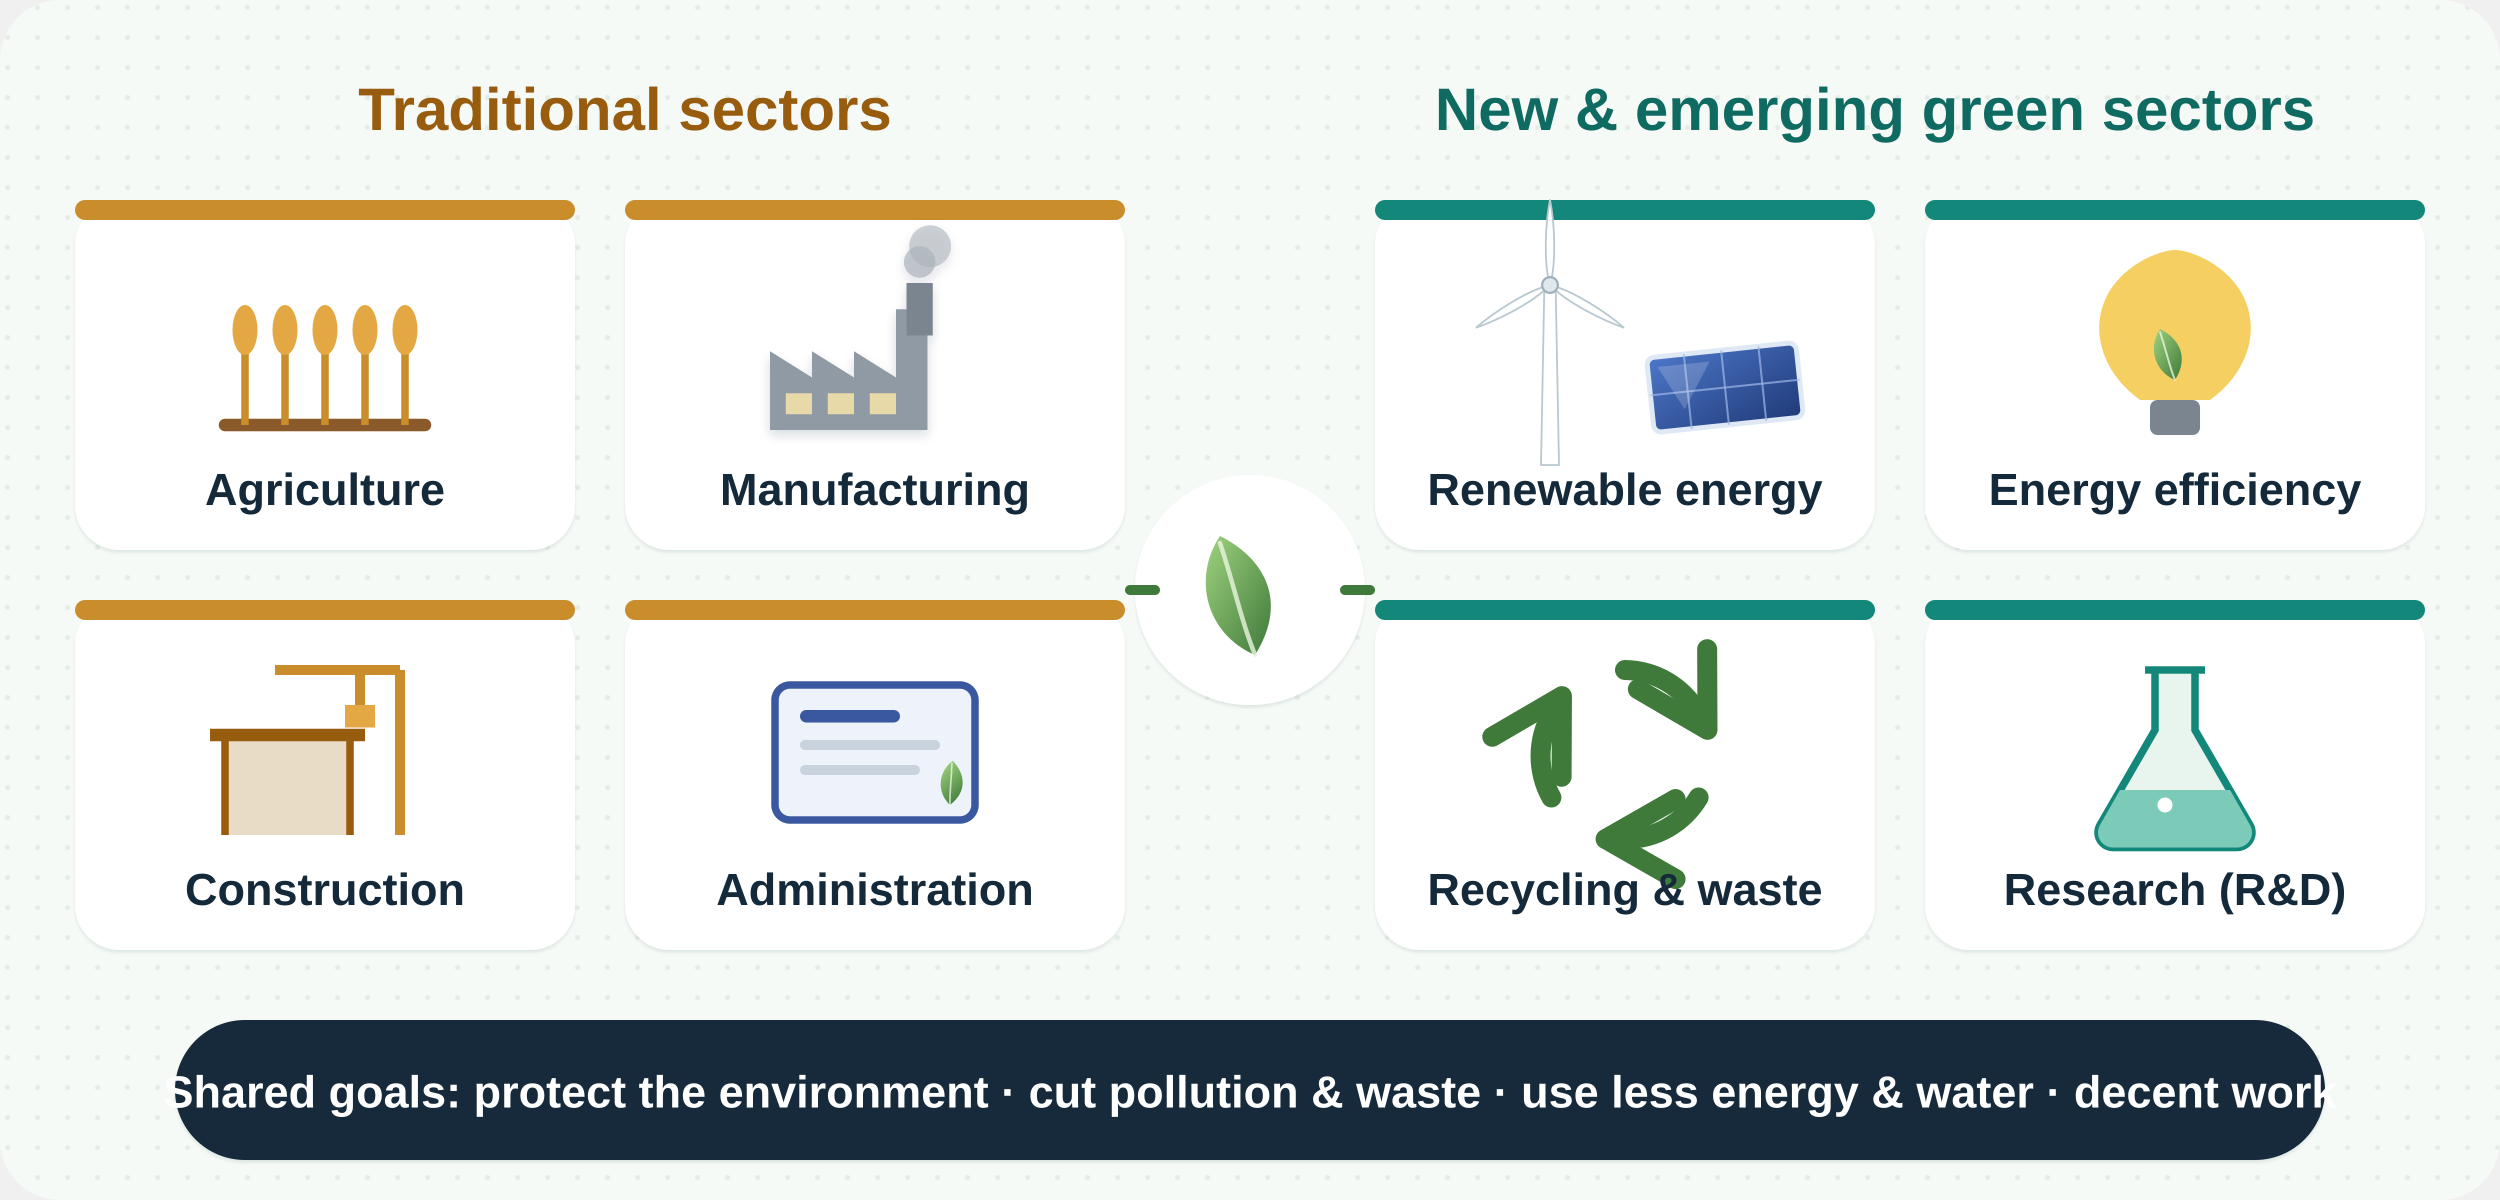
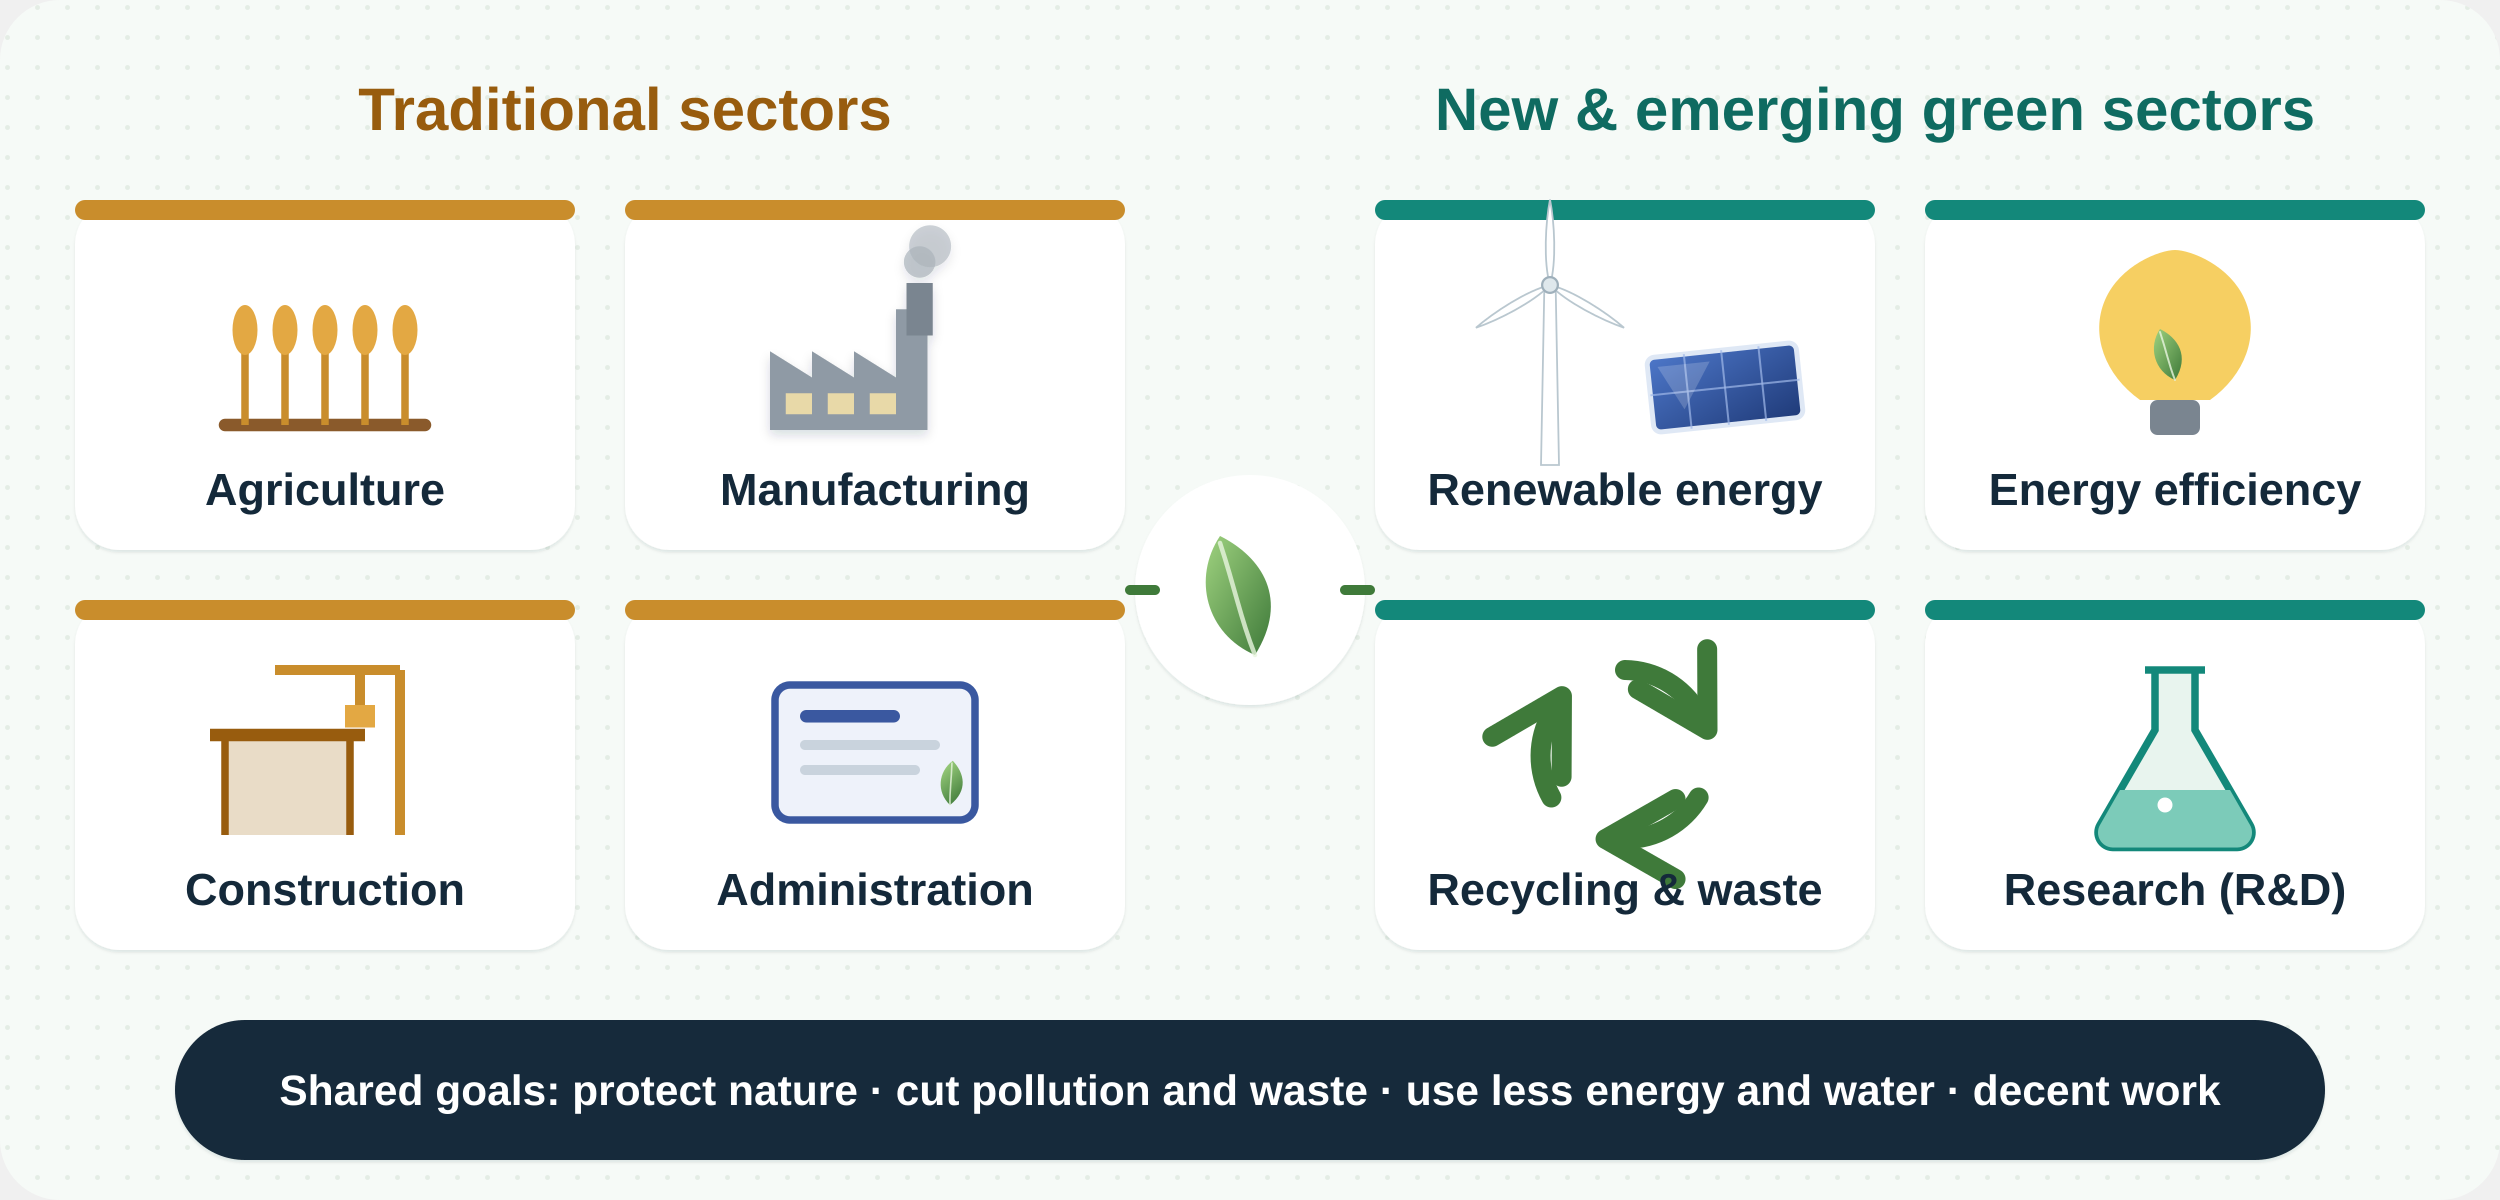
<svg xmlns="http://www.w3.org/2000/svg" viewBox="0 0 1000 480" fill="none" role="img" aria-label="Green jobs can be in old and new sectors. Traditional sectors: agriculture, manufacturing, construction and administration. New and emerging green sectors: renewable energy, energy efficiency, recycling and waste, and research (R&amp;D). Shared goals: protect the environment, cut pollution and waste, use less energy and water, decent work.">
  <style>
.w3d1gs-fl{animation:w3d1gs-fl 6s ease-in-out infinite;transform-box:fill-box;transform-origin:center}.w3d1gs-f2{animation-delay:-2s}.w3d1gs-f3{animation-delay:-4s}
.w3d1gs-tw{animation:w3d1gs-tw 3s ease-in-out infinite;transform-box:fill-box;transform-origin:center}.w3d1gs-t2{animation-delay:-1s}.w3d1gs-t3{animation-delay:-2s}
.w3d1gs-sp{animation:w3d1gs-sp 7s linear infinite;transform-box:fill-box;transform-origin:center}.w3d1gs-slow{animation-duration:14s}
.w3d1gs-pu{animation:w3d1gs-pu 2.4s ease-in-out infinite;transform-box:fill-box;transform-origin:center}.w3d1gs-p2{animation-delay:-1.2s}
.w3d1gs-dr{stroke-dasharray:6 7;animation:w3d1gs-dr 1.5s linear infinite}
.w3d1gs-bl{animation:w3d1gs-bl 5s infinite;transform-box:fill-box;transform-origin:center}.w3d1gs-b2{animation-delay:-1.7s}.w3d1gs-b3{animation-delay:-3.1s}
.w3d1gs-sw{animation:w3d1gs-sw 3.2s ease-in-out infinite;transform-box:fill-box;transform-origin:bottom center}
.w3d1gs-ri{animation:w3d1gs-ri 5s ease-in-out infinite;transform-box:fill-box;transform-origin:center}.w3d1gs-r2{animation-delay:-1.7s}.w3d1gs-r3{animation-delay:-3.4s}
.w3d1gs-dw{stroke-dasharray:400;animation:w3d1gs-dw 6s ease-in-out infinite}
- @keyframes w3d1gs-fl{50%{transform:translateY(-4px)}}
+ @keyframes w3d1gs-fl{0%,100%{transform:translateY(0)}50%{transform:translateY(-4px)}}
@keyframes w3d1gs-tw{0%,100%{opacity:.3;transform:scale(.6)}50%{opacity:1;transform:scale(1)}}
@keyframes w3d1gs-sp{to{transform:rotate(360deg)}}
@keyframes w3d1gs-pu{0%,100%{transform:scale(1)}50%{transform:scale(1.08)}}
@keyframes w3d1gs-dr{to{stroke-dashoffset:-26}}
@keyframes w3d1gs-bl{0%,92%,100%{transform:scaleY(1)}96%{transform:scaleY(.1)}}
- @keyframes w3d1gs-sw{50%{transform:rotate(5deg)}}
+ @keyframes w3d1gs-sw{0%,100%{transform:rotate(0)}50%{transform:rotate(5deg)}}
@keyframes w3d1gs-ri{0%{opacity:0;transform:translateY(10px)}25%,70%{opacity:1}100%{opacity:0;transform:translateY(-22px)}}
@keyframes w3d1gs-dw{0%{stroke-dashoffset:400}40%,100%{stroke-dashoffset:0}}

@media (prefers-reduced-motion: reduce){*{animation:none!important}}
</style>
  <defs>
    <linearGradient id="w3d1gs-bg" x1="0" y1="0" x2="1" y2="1">
      <stop offset="0" stop-color="#eef6e8" />
      <stop offset="1" stop-color="#d3e8c6" />
    </linearGradient>
    <pattern id="w3d1gs-dots" width="12" height="12" patternUnits="userSpaceOnUse">
      <circle cx="3" cy="3" r="1" fill="#3f7a3a" fill-opacity=".14" />
    </pattern>
    <linearGradient id="w3d1gs-shine" x1="0" y1="0" x2="0" y2="1">
      <stop offset="0" stop-color="#fff" stop-opacity=".6" />
      <stop offset="1" stop-color="#fff" stop-opacity="0" />
    </linearGradient>
    <linearGradient id="w3d1gs-main" x1="0" y1="0" x2="0" y2="1">
      <stop offset="0" stop-color="#8cc47a" />
      <stop offset="1" stop-color="#3f7a3a" />
    </linearGradient>
    <linearGradient id="w3d1gs-sky" x1="0" y1="0" x2="0" y2="1">
      <stop offset="0" stop-color="#cfeaf2" />
      <stop offset="1" stop-color="#f4fbf6" />
    </linearGradient>
    <linearGradient id="w3d1gs-leaf" x1="0" y1="0" x2="1" y2="1">
      <stop offset="0" stop-color="#9fd27f" />
      <stop offset="1" stop-color="#3f7a3a" />
    </linearGradient>
    <linearGradient id="w3d1gs-solar" x1="0" y1="0" x2="1" y2="1">
      <stop offset="0" stop-color="#4d77c9" />
      <stop offset="1" stop-color="#1f3a78" />
    </linearGradient>
    <linearGradient id="w3d1gs-gold" x1="0" y1="0" x2="0" y2="1">
      <stop offset="0" stop-color="#f6cf62" />
      <stop offset="1" stop-color="#d99a2b" />
    </linearGradient>
    <radialGradient id="w3d1gs-gs" cx=".5" cy=".5" r=".5">
      <stop offset="0" stop-color="#14293a" stop-opacity=".22" />
      <stop offset="1" stop-color="#14293a" stop-opacity="0" />
    </radialGradient>
    <radialGradient id="w3d1gs-glow" cx=".5" cy=".5" r=".5">
      <stop offset="0" stop-color="#fff" stop-opacity=".85" />
      <stop offset="1" stop-color="#fff" stop-opacity="0" />
    </radialGradient>
    <filter id="w3d1gs-sh" x="-30%" y="-30%" width="160%" height="170%">
      <feDropShadow dx="0" dy="4" stdDeviation="4" flood-color="#14293a" flood-opacity=".18" />
      <feDropShadow dx="0" dy="1" stdDeviation=".7" flood-color="#14293a" flood-opacity=".1" />
    </filter>
    <filter id="w3d1gs-sh2" x="-30%" y="-30%" width="160%" height="170%">
      <feDropShadow dx="0" dy="2" stdDeviation="2" flood-color="#14293a" flood-opacity=".16" />
    </filter>
    <marker id="w3d1gs-ah" viewBox="0 0 10 10" refX="6" refY="5" markerWidth="5" markerHeight="5" orient="auto">
      <path d="M1 1l7 4-7 4" fill="none" stroke="#3f7a3a" stroke-width="2" stroke-linecap="round" stroke-linejoin="round" />
    </marker>
    <marker id="w3d1gs-an" viewBox="0 0 10 10" refX="6" refY="5" markerWidth="5" markerHeight="5" orient="auto">
      <path d="M1 1l7 4-7 4" fill="none" stroke="#14293a" stroke-width="2" stroke-linecap="round" stroke-linejoin="round" />
    </marker>
    <path id="w3d1gs-st" d="M0-6C.8-1.5 1.5-.8 6 0 1.5.8.8 1.5 0 6-.8 1.5-1.5.8-6 0-1.5-.8-.8-1.5 0-6z" />
  </defs>
  <rect width="1000" height="480" rx="24" fill="#f6faf7" />
  <rect width="1000" height="480" rx="24" fill="url(#w3d1gs-dots)" opacity=".7" />
  <text x="250" y="52" font-family="Manrope, Arial, sans-serif" font-size="24" font-weight="800" fill="#985c0e" text-anchor="middle">Traditional sectors</text>
  <text x="750" y="52" font-family="Manrope, Arial, sans-serif" font-size="24" font-weight="800" fill="#0f6b61" text-anchor="middle">New &amp; emerging green sectors</text>
  <g filter="url(#w3d1gs-sh)">
    <rect x="30" y="80" width="200" height="140" rx="18" fill="#fff" />
  </g>
  <rect x="30" y="80" width="200" height="8" rx="4" fill="#c98d2c" />
  <g transform="translate(130 144)">
    <path d="M-40 26h80" stroke="#8a5a2b" stroke-width="5" stroke-linecap="round" />
    <g class="w3d1gs-sw">
      <path d="M-32 26v-34" stroke="#c98d2c" stroke-width="3" />
      <ellipse cx="-32" cy="-12" rx="5" ry="10" fill="#e3a843" />
    </g>
    <g class="w3d1gs-sw">
      <path d="M-16 26v-34" stroke="#c98d2c" stroke-width="3" />
      <ellipse cx="-16" cy="-12" rx="5" ry="10" fill="#e3a843" />
    </g>
    <g class="w3d1gs-sw">
      <path d="M0 26v-34" stroke="#c98d2c" stroke-width="3" />
      <ellipse cx="0" cy="-12" rx="5" ry="10" fill="#e3a843" />
    </g>
    <g class="w3d1gs-sw">
      <path d="M16 26v-34" stroke="#c98d2c" stroke-width="3" />
      <ellipse cx="16" cy="-12" rx="5" ry="10" fill="#e3a843" />
    </g>
    <g class="w3d1gs-sw">
      <path d="M32 26v-34" stroke="#c98d2c" stroke-width="3" />
      <ellipse cx="32" cy="-12" rx="5" ry="10" fill="#e3a843" />
    </g>
  </g>
  <text x="130" y="202" font-family="Manrope, Arial, sans-serif" font-size="18" font-weight="800" fill="#14293a" text-anchor="middle">Agriculture</text>
  <g filter="url(#w3d1gs-sh)">
    <rect x="250" y="80" width="200" height="140" rx="18" fill="#fff" />
  </g>
  <rect x="250" y="80" width="200" height="8" rx="4" fill="#c98d2c" />
  <g transform="translate(350 172) scale(1.05)" filter="url(#w3d1gs-sh2)">
    <path d="M-40 0V-30l16 10v-10l16 10v-10l16 10V-46h12V0z" fill="#8f9aa5" />
    <rect x="12" y="-56" width="10" height="20" fill="#7a8590" />
    <rect x="-34" y="-14" width="10" height="8" fill="#e8d9a8" />
    <rect x="-18" y="-14" width="10" height="8" fill="#e8d9a8" />
    <rect x="-2" y="-14" width="10" height="8" fill="#e8d9a8" />
    <g class="w3d1gs-ri">
      <circle cx="17" cy="-64" r="6" fill="#aab3bb" opacity=".7" />
    </g>
    <g class="w3d1gs-ri w3d1gs-r2">
      <circle cx="21" cy="-70" r="8" fill="#aab3bb" opacity=".6" />
    </g>
  </g>
  <text x="350" y="202" font-family="Manrope, Arial, sans-serif" font-size="18" font-weight="800" fill="#14293a" text-anchor="middle">Manufacturing</text>
  <g filter="url(#w3d1gs-sh)">
    <rect x="30" y="240" width="200" height="140" rx="18" fill="#fff" />
  </g>
  <rect x="30" y="240" width="200" height="8" rx="4" fill="#c98d2c" />
  <g transform="translate(130 304)">
    <path d="M-40 30V-10h50v40" fill="#e9dcc7" stroke="#985c0e" stroke-width="3" />
    <path d="M-46-10h62" stroke="#985c0e" stroke-width="5" />
    <path d="M30 30V-36M30-36h-50M14-36v14" stroke="#c98d2c" stroke-width="4" />
    <rect x="8" y="-22" width="12" height="9" fill="#e3a843" class="w3d1gs-sw" />
  </g>
  <text x="130" y="362" font-family="Manrope, Arial, sans-serif" font-size="18" font-weight="800" fill="#14293a" text-anchor="middle">Construction</text>
  <g filter="url(#w3d1gs-sh)">
    <rect x="250" y="240" width="200" height="140" rx="18" fill="#fff" />
  </g>
  <rect x="250" y="240" width="200" height="8" rx="4" fill="#c98d2c" />
  <g transform="translate(350 304)">
    <rect x="-40" y="-30" width="80" height="54" rx="6" fill="#eef2fa" stroke="#3a58a0" stroke-width="3" />
    <rect x="-30" y="-20" width="40" height="5" rx="2.5" fill="#3a58a0" />
    <rect x="-30" y="-8" width="56" height="4" rx="2" fill="#c9d3dd" />
    <rect x="-30" y="2" width="48" height="4" rx="2" fill="#c9d3dd" />
-     <g transform="translate(30 18) rotate(20) scale(0.5)">
-       <path d="M0 0C-14-6-18-22-10-34 2-28 10-16 0 0z" fill="url(#w3d1gs-leaf)" />
-       <path d="M0 0C-4-10-6-20-10-32" stroke="#e8f5df" stroke-width="1.3" stroke-linecap="round" opacity=".8" />
+     <g>
+       <g transform="translate(30 18) rotate(20) scale(0.5)">
+         <path d="M0 0C-14-6-18-22-10-34 2-28 10-16 0 0z" fill="url(#w3d1gs-leaf)" />
+         <path d="M0 0C-4-10-6-20-10-32" stroke="#e8f5df" stroke-width="1.3" stroke-linecap="round" opacity=".8" />
+       </g>
    </g>
  </g>
  <text x="350" y="362" font-family="Manrope, Arial, sans-serif" font-size="18" font-weight="800" fill="#14293a" text-anchor="middle">Administration</text>
  <g filter="url(#w3d1gs-sh)">
    <rect x="550" y="80" width="200" height="140" rx="18" fill="#fff" />
  </g>
  <rect x="550" y="80" width="200" height="8" rx="4" fill="#13887a" />
  <g transform="translate(620 114) scale(0.9)">
    <path d="M-2.5 0L-4 80h8L2.5 0z" fill="#ffffff" stroke="#b9c7cf" stroke-width=".8" />
    <g class="w3d1gs-sp ">
      <path d="M0 0c-3-10-2-28 0-38 2 10 3 28 0 38z" fill="#ffffff" stroke="#b9c7cf" stroke-width=".8" />
      <path d="M0 0c-3-10-2-28 0-38 2 10 3 28 0 38z" fill="#ffffff" stroke="#b9c7cf" stroke-width=".8" transform="rotate(120)" />
      <path d="M0 0c-3-10-2-28 0-38 2 10 3 28 0 38z" fill="#ffffff" stroke="#b9c7cf" stroke-width=".8" transform="rotate(240)" />
    </g>
    <circle r="3.5" fill="#dfe8ec" stroke="#9fb0bb" />
  </g>
  <g transform="rotate(-6 690.0 155.0)">
    <rect x="660" y="140" width="60" height="30" rx="3" fill="url(#w3d1gs-solar)" stroke="#dfe8f5" stroke-width="2" />
    <path d="M675.0 140v30" stroke="#9fb8e8" stroke-width=".8" opacity=".7" />
    <path d="M690.0 140v30" stroke="#9fb8e8" stroke-width=".8" opacity=".7" />
    <path d="M705.0 140v30" stroke="#9fb8e8" stroke-width=".8" opacity=".7" />
    <path d="M660 155.0h60" stroke="#9fb8e8" stroke-width=".8" opacity=".7" />
    <path d="M664 144l21.0 0-12.0 18.0z" fill="#fff" opacity=".18" />
  </g>
  <text x="650" y="202" font-family="Manrope, Arial, sans-serif" font-size="18" font-weight="800" fill="#14293a" text-anchor="middle">Renewable energy</text>
  <g filter="url(#w3d1gs-sh)">
    <rect x="770" y="80" width="200" height="140" rx="18" fill="#fff" />
  </g>
  <rect x="770" y="80" width="200" height="8" rx="4" fill="#13887a" />
  <g transform="translate(870 140)">
    <path d="M-14 20c-14-10-20-26-14-40 6-14 22-20 28-20s22 6 28 20c6 14 0 30-14 40z" fill="#f6cf62" class="w3d1gs-pu" />
    <rect x="-10" y="20" width="20" height="14" rx="3" fill="#7a8590" />
-     <g transform="translate(0 12) rotate(0) scale(0.6)">
-       <path d="M0 0C-14-6-18-22-10-34 2-28 10-16 0 0z" fill="url(#w3d1gs-leaf)" />
-       <path d="M0 0C-4-10-6-20-10-32" stroke="#e8f5df" stroke-width="1.3" stroke-linecap="round" opacity=".8" />
+     <g>
+       <g transform="translate(0 12) rotate(0) scale(0.6)">
+         <path d="M0 0C-14-6-18-22-10-34 2-28 10-16 0 0z" fill="url(#w3d1gs-leaf)" />
+         <path d="M0 0C-4-10-6-20-10-32" stroke="#e8f5df" stroke-width="1.3" stroke-linecap="round" opacity=".8" />
+       </g>
    </g>
  </g>
  <text x="870" y="202" font-family="Manrope, Arial, sans-serif" font-size="18" font-weight="800" fill="#14293a" text-anchor="middle">Energy efficiency</text>
  <g filter="url(#w3d1gs-sh)">
    <rect x="550" y="240" width="200" height="140" rx="18" fill="#fff" />
  </g>
  <rect x="550" y="240" width="200" height="8" rx="4" fill="#13887a" />
-   <g transform="translate(650 302)" class="w3d1gs-sp w3d1gs-slow">
-     <path d="M0-34a34 34 0 0 1 29 17" stroke="#3f7a3a" stroke-width="8" stroke-linecap="round" fill="none" marker-end="url(#w3d1gs-ah)" transform="rotate(0)" />
-     <path d="M0-34a34 34 0 0 1 29 17" stroke="#3f7a3a" stroke-width="8" stroke-linecap="round" fill="none" marker-end="url(#w3d1gs-ah)" transform="rotate(120)" />
-     <path d="M0-34a34 34 0 0 1 29 17" stroke="#3f7a3a" stroke-width="8" stroke-linecap="round" fill="none" marker-end="url(#w3d1gs-ah)" transform="rotate(240)" />
+   <g transform="translate(650 302)">
+     <g class="w3d1gs-sp w3d1gs-slow">
+       <path d="M0-34a34 34 0 0 1 29 17" stroke="#3f7a3a" stroke-width="8" stroke-linecap="round" fill="none" marker-end="url(#w3d1gs-ah)" transform="rotate(0)" />
+       <path d="M0-34a34 34 0 0 1 29 17" stroke="#3f7a3a" stroke-width="8" stroke-linecap="round" fill="none" marker-end="url(#w3d1gs-ah)" transform="rotate(120)" />
+       <path d="M0-34a34 34 0 0 1 29 17" stroke="#3f7a3a" stroke-width="8" stroke-linecap="round" fill="none" marker-end="url(#w3d1gs-ah)" transform="rotate(240)" />
+     </g>
  </g>
  <text x="650" y="362" font-family="Manrope, Arial, sans-serif" font-size="18" font-weight="800" fill="#14293a" text-anchor="middle">Recycling &amp; waste</text>
  <g filter="url(#w3d1gs-sh)">
    <rect x="770" y="240" width="200" height="140" rx="18" fill="#fff" />
  </g>
  <rect x="770" y="240" width="200" height="8" rx="4" fill="#13887a" />
  <g transform="translate(870 302)">
    <path d="M-12-34h24M-8-34v24l-22 38a6 6 0 0 0 5 9h50a6 6 0 0 0 5-9L8-10v-24" fill="#e8f4ee" stroke="#13887a" stroke-width="3" />
    <path d="M-22 14h44l8 14a6 6 0 0 1-5 9h-50a6 6 0 0 1-5-9z" fill="#7ccbb9" />
    <circle cx="-4" cy="20" r="3" fill="#fff" class="w3d1gs-ri" />
  </g>
  <text x="870" y="362" font-family="Manrope, Arial, sans-serif" font-size="18" font-weight="800" fill="#14293a" text-anchor="middle">Research (R&amp;D)</text>
  <g class="w3d1gs-pu">
    <circle cx="500" cy="236" r="46" fill="#fff" filter="url(#w3d1gs-sh)" />
-     <g transform="translate(502 262) rotate(0) scale(1.4)">
-       <path d="M0 0C-14-6-18-22-10-34 2-28 10-16 0 0z" fill="url(#w3d1gs-leaf)" />
-       <path d="M0 0C-4-10-6-20-10-32" stroke="#e8f5df" stroke-width="1.3" stroke-linecap="round" opacity=".8" />
+     <g>
+       <g transform="translate(502 262) rotate(0) scale(1.4)">
+         <path d="M0 0C-14-6-18-22-10-34 2-28 10-16 0 0z" fill="url(#w3d1gs-leaf)" />
+         <path d="M0 0C-4-10-6-20-10-32" stroke="#e8f5df" stroke-width="1.3" stroke-linecap="round" opacity=".8" />
+       </g>
    </g>
  </g>
  <path d="M462 236h-10M538 236h10" stroke="#3f7a3a" stroke-width="4" stroke-linecap="round" />
  <g filter="url(#w3d1gs-sh)">
    <rect x="70" y="408" width="860" height="56" rx="28" fill="#14293a" />
  </g>
-   <text x="500" y="443" font-family="Manrope, Arial, sans-serif" font-size="18" font-weight="700" fill="#fff" text-anchor="middle">Shared goals: protect the environment · cut pollution &amp; waste · use less energy &amp; water · decent work</text>
+   <text x="500" y="442" font-family="Manrope, Arial, sans-serif" font-size="17" font-weight="700" fill="#fff" text-anchor="middle">Shared goals: protect nature · cut pollution and waste · use less energy and water · decent work</text>
</svg>
